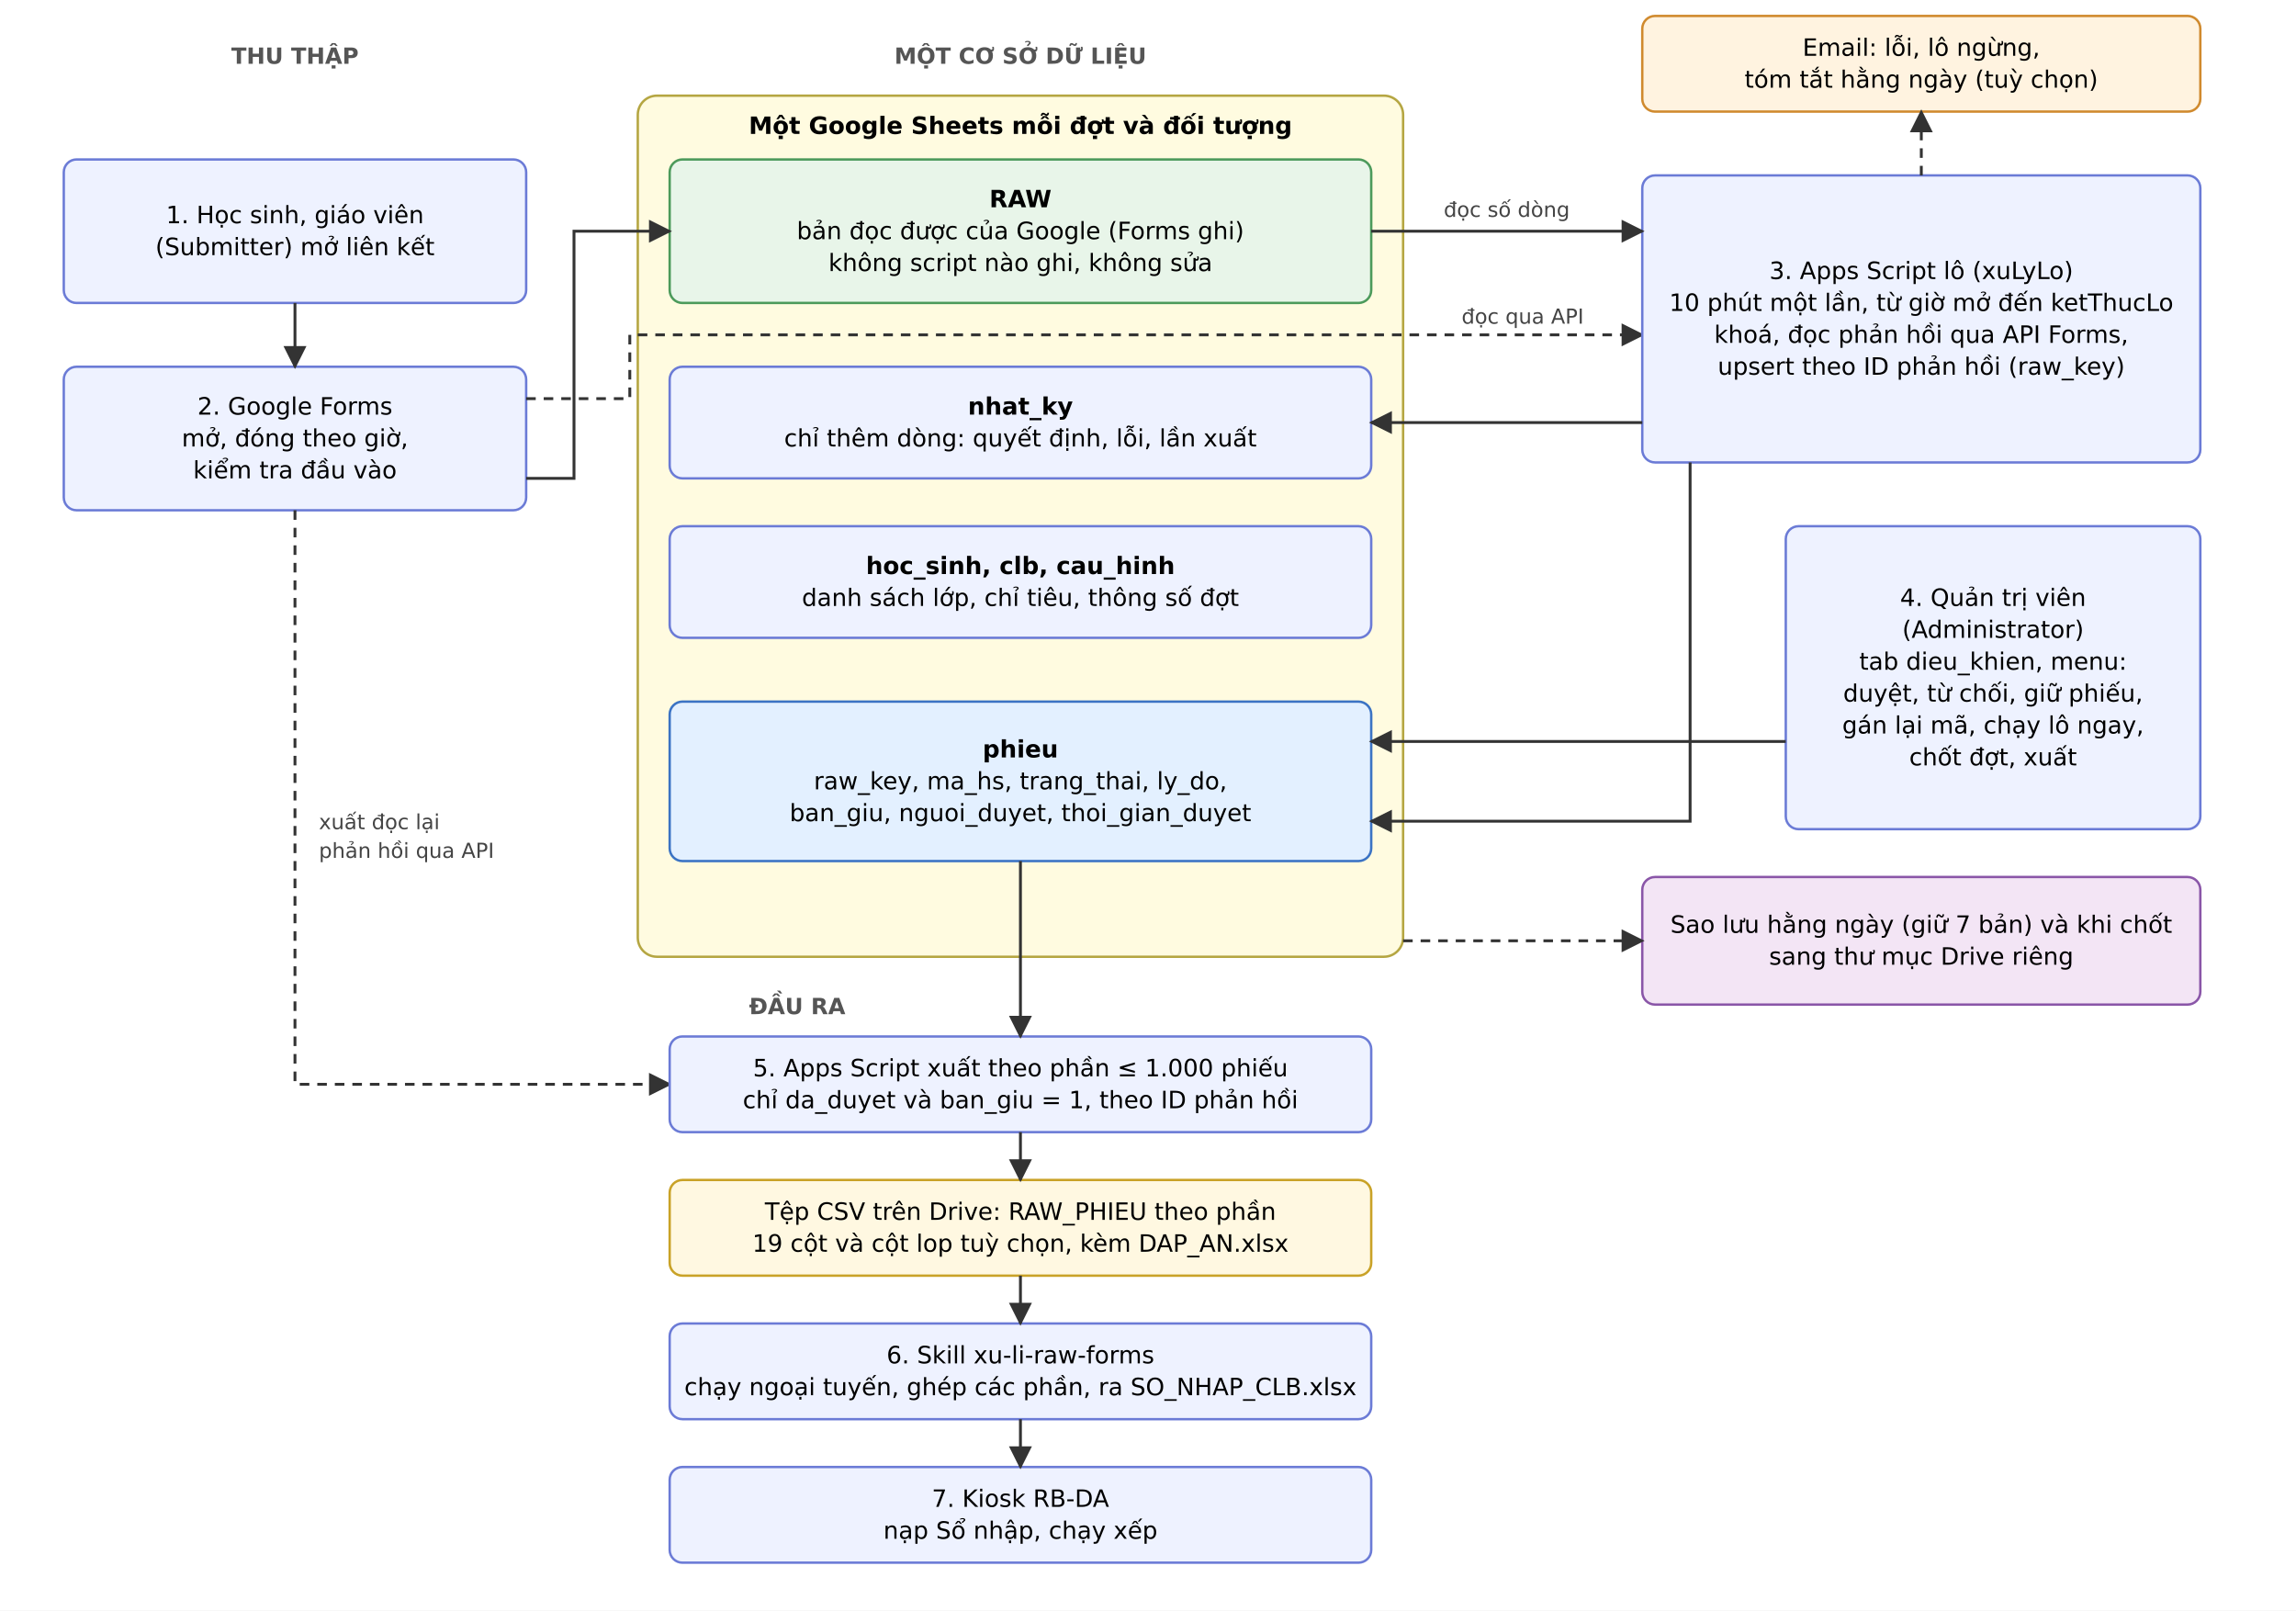
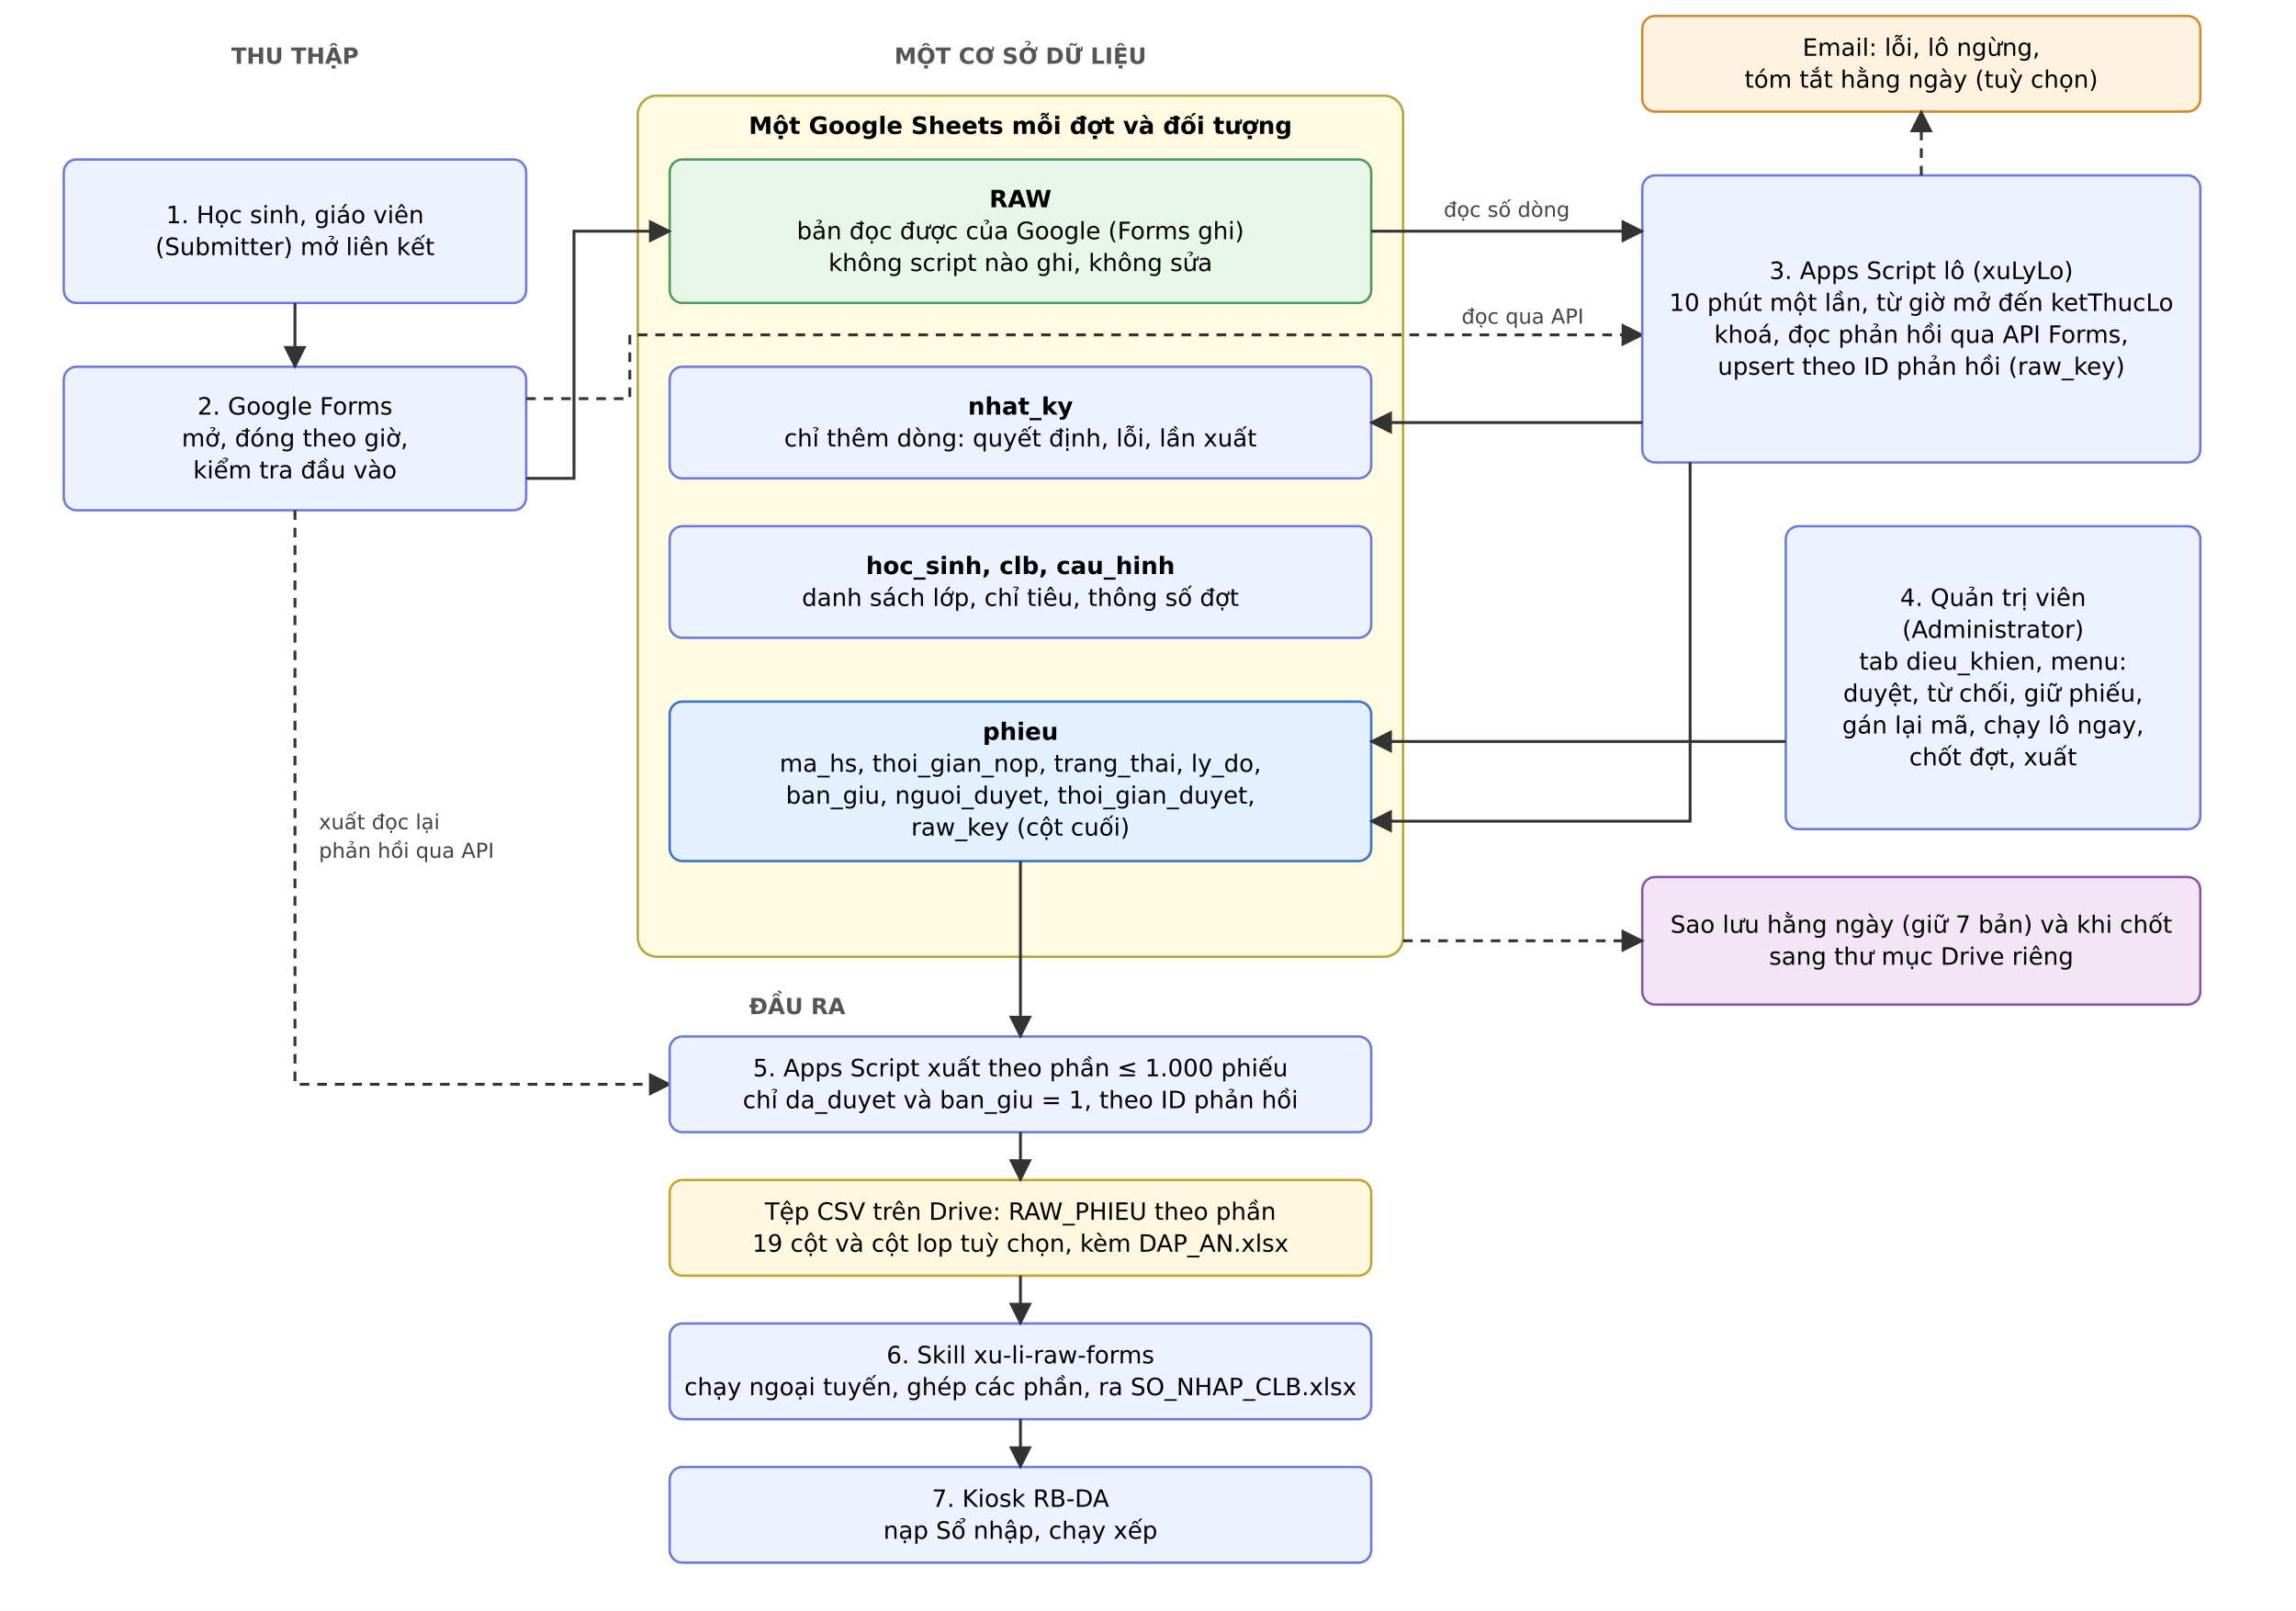
<svg xmlns="http://www.w3.org/2000/svg" width="1440" height="1010" viewBox="0 0 1440 1010" font-family="DejaVu Sans, sans-serif" font-size="15">
  <defs>
    <marker id="ah" viewBox="0 0 10 10" refX="9" refY="5" markerWidth="8" markerHeight="8" orient="auto">
      <path d="M0,0 L10,5 L0,10 z" fill="#333" />
    </marker>
  </defs>
  <rect width="100%" height="100%" fill="#fff" />
  <text x="185" y="40" text-anchor="middle" font-size="14" fill="#555" font-weight="700">THU THẬP</text>
  <text x="640" y="40" text-anchor="middle" font-size="14" fill="#555" font-weight="700">MỘT CƠ SỞ DỮ LIỆU</text>
  <rect x="400" y="60" width="480" height="540" rx="12" fill="#fffbe0" stroke="#b5a642" stroke-width="1.5" />
  <text x="640" y="84" text-anchor="middle" font-size="15" font-weight="700">Một Google Sheets mỗi đợt và đối tượng</text>
  <rect x="40" y="100" width="290" height="90" rx="8" fill="#eef2ff" stroke="#6b7bd6" stroke-width="1.5" />
  <text x="185.0" y="140.0" text-anchor="middle">1. Học sinh, giáo viên</text>
  <text x="185.0" y="160.0" text-anchor="middle">(Submitter) mở liên kết</text>
  <rect x="40" y="230" width="290" height="90" rx="8" fill="#eef2ff" stroke="#6b7bd6" stroke-width="1.5" />
  <text x="185.0" y="260.0" text-anchor="middle">2. Google Forms</text>
  <text x="185.0" y="280.0" text-anchor="middle">mở, đóng theo giờ,</text>
  <text x="185.0" y="300.0" text-anchor="middle">kiểm tra đầu vào</text>
  <path d="M185,190 V230" fill="none" stroke="#333" stroke-width="1.8" marker-end="url(#ah)" />
  <rect x="420" y="100" width="440" height="90" rx="8" fill="#e8f5e9" stroke="#4c9a5b" stroke-width="1.5" />
  <text x="640.0" y="130.0" text-anchor="middle" font-weight="700">RAW</text>
  <text x="640.0" y="150.0" text-anchor="middle">bản đọc được của Google (Forms ghi)</text>
  <text x="640.0" y="170.0" text-anchor="middle">không script nào ghi, không sửa</text>
  <rect x="420" y="230" width="440" height="70" rx="8" fill="#eef2ff" stroke="#6b7bd6" stroke-width="1.5" />
  <text x="640.0" y="260.0" text-anchor="middle" font-weight="700">nhat_ky</text>
  <text x="640.0" y="280.0" text-anchor="middle">chỉ thêm dòng: quyết định, lỗi, lần xuất</text>
  <rect x="420" y="330" width="440" height="70" rx="8" fill="#eef2ff" stroke="#6b7bd6" stroke-width="1.5" />
  <text x="640.0" y="360.0" text-anchor="middle" font-weight="700">hoc_sinh, clb, cau_hinh</text>
  <text x="640.0" y="380.0" text-anchor="middle">danh sách lớp, chỉ tiêu, thông số đợt</text>
  <rect x="420" y="440" width="440" height="100" rx="8" fill="#e3f0ff" stroke="#3b73c4" stroke-width="1.5" />
-   <text x="640.0" y="475.0" text-anchor="middle" font-weight="700">phieu</text>
-   <text x="640.0" y="495.0" text-anchor="middle">raw_key, ma_hs, trang_thai, ly_do,</text>
-   <text x="640.0" y="515.0" text-anchor="middle">ban_giu, nguoi_duyet, thoi_gian_duyet</text>
+   <text x="640.0" y="464.0" text-anchor="middle" font-weight="700">phieu</text>
+   <text x="640.0" y="484.0" text-anchor="middle">ma_hs, thoi_gian_nop, trang_thai, ly_do,</text>
+   <text x="640.0" y="504.0" text-anchor="middle">ban_giu, nguoi_duyet, thoi_gian_duyet,</text>
+   <text x="640.0" y="524.0" text-anchor="middle">raw_key (cột cuối)</text>
  <path d="M330,300 H360 V145 H420" fill="none" stroke="#333" stroke-width="1.8" marker-end="url(#ah)" />
  <path d="M330,250 H395 V210 H1030" fill="none" stroke="#333" stroke-width="1.8" stroke-dasharray="6 5" marker-end="url(#ah)" />
  <text x="955" y="203" text-anchor="middle" font-size="13" fill="#444">đọc qua API</text>
  <text x="945" y="136" text-anchor="middle" font-size="13" fill="#444">đọc số dòng</text>
  <path d="M185,320 V680 H420" fill="none" stroke="#333" stroke-width="1.8" stroke-dasharray="6 5" marker-end="url(#ah)" />
  <text x="200" y="520" font-size="13" fill="#444">xuất đọc lại</text>
  <text x="200" y="538" font-size="13" fill="#444">phản hồi qua API</text>
  <rect x="1030" y="110" width="350" height="180" rx="8" fill="#eef2ff" stroke="#6b7bd6" stroke-width="1.5" />
  <text x="1205.0" y="175.0" text-anchor="middle">3. Apps Script lô (xuLyLo)</text>
  <text x="1205.0" y="195.0" text-anchor="middle">10 phút một lần, từ giờ mở đến ketThucLo</text>
  <text x="1205.0" y="215.0" text-anchor="middle">khoá, đọc phản hồi qua API Forms,</text>
  <text x="1205.0" y="235.0" text-anchor="middle">upsert theo ID phản hồi (raw_key)</text>
  <rect x="1120" y="330" width="260" height="190" rx="8" fill="#eef2ff" stroke="#6b7bd6" stroke-width="1.5" />
  <text x="1250.0" y="380.0" text-anchor="middle">4. Quản trị viên</text>
  <text x="1250.0" y="400.0" text-anchor="middle">(Administrator)</text>
  <text x="1250.0" y="420.0" text-anchor="middle">tab dieu_khien, menu:</text>
  <text x="1250.0" y="440.0" text-anchor="middle">duyệt, từ chối, giữ phiếu,</text>
  <text x="1250.0" y="460.0" text-anchor="middle">gán lại mã, chạy lô ngay,</text>
  <text x="1250.0" y="480.0" text-anchor="middle">chốt đợt, xuất</text>
  <rect x="1030" y="10" width="350" height="60" rx="8" fill="#fff3e0" stroke="#d08a2e" stroke-width="1.5" />
  <text x="1205.0" y="35.0" text-anchor="middle">Email: lỗi, lô ngừng,</text>
  <text x="1205.0" y="55.0" text-anchor="middle">tóm tắt hằng ngày (tuỳ chọn)</text>
  <rect x="1030" y="550" width="350" height="80" rx="8" fill="#f3e5f5" stroke="#8a56a8" stroke-width="1.5" />
  <text x="1205.0" y="585.0" text-anchor="middle">Sao lưu hằng ngày (giữ 7 bản) và khi chốt</text>
  <text x="1205.0" y="605.0" text-anchor="middle">sang thư mục Drive riêng</text>
  <path d="M860,145 H1030" fill="none" stroke="#333" stroke-width="1.8" marker-end="url(#ah)" />
  <path d="M1030,265 H860" fill="none" stroke="#333" stroke-width="1.8" marker-end="url(#ah)" />
  <path d="M1060,290 V515 H860" fill="none" stroke="#333" stroke-width="1.8" marker-end="url(#ah)" />
  <path d="M1120,465 H860" fill="none" stroke="#333" stroke-width="1.8" marker-end="url(#ah)" />
  <path d="M1205,110 V70" fill="none" stroke="#333" stroke-width="1.8" stroke-dasharray="6 5" marker-end="url(#ah)" />
  <path d="M880,590 H1030" fill="none" stroke="#333" stroke-width="1.8" stroke-dasharray="6 5" marker-end="url(#ah)" />
  <rect x="420" y="650" width="440" height="60" rx="8" fill="#eef2ff" stroke="#6b7bd6" stroke-width="1.5" />
  <text x="640.0" y="675.0" text-anchor="middle">5. Apps Script xuất theo phần ≤ 1.000 phiếu</text>
  <text x="640.0" y="695.0" text-anchor="middle">chỉ da_duyet và ban_giu = 1, theo ID phản hồi</text>
  <rect x="420" y="740" width="440" height="60" rx="8" fill="#fff8e1" stroke="#c9a227" stroke-width="1.5" />
  <text x="640.0" y="765.0" text-anchor="middle">Tệp CSV trên Drive: RAW_PHIEU theo phần</text>
  <text x="640.0" y="785.0" text-anchor="middle">19 cột và cột lop tuỳ chọn, kèm DAP_AN.xlsx</text>
  <rect x="420" y="830" width="440" height="60" rx="8" fill="#eef2ff" stroke="#6b7bd6" stroke-width="1.5" />
  <text x="640.0" y="855.0" text-anchor="middle">6. Skill xu-li-raw-forms</text>
  <text x="640.0" y="875.0" text-anchor="middle">chạy ngoại tuyến, ghép các phần, ra SO_NHAP_CLB.xlsx</text>
  <rect x="420" y="920" width="440" height="60" rx="8" fill="#eef2ff" stroke="#6b7bd6" stroke-width="1.5" />
  <text x="640.0" y="945.0" text-anchor="middle">7. Kiosk RB-DA</text>
  <text x="640.0" y="965.0" text-anchor="middle">nạp Sổ nhập, chạy xếp</text>
  <path d="M640,540 V650" fill="none" stroke="#333" stroke-width="1.8" marker-end="url(#ah)" />
  <path d="M640,710 V740" fill="none" stroke="#333" stroke-width="1.8" marker-end="url(#ah)" />
  <path d="M640,800 V830" fill="none" stroke="#333" stroke-width="1.8" marker-end="url(#ah)" />
  <path d="M640,890 V920" fill="none" stroke="#333" stroke-width="1.8" marker-end="url(#ah)" />
  <text x="500" y="636" text-anchor="middle" font-size="14" fill="#555" font-weight="700">ĐẦU RA</text>
</svg>
